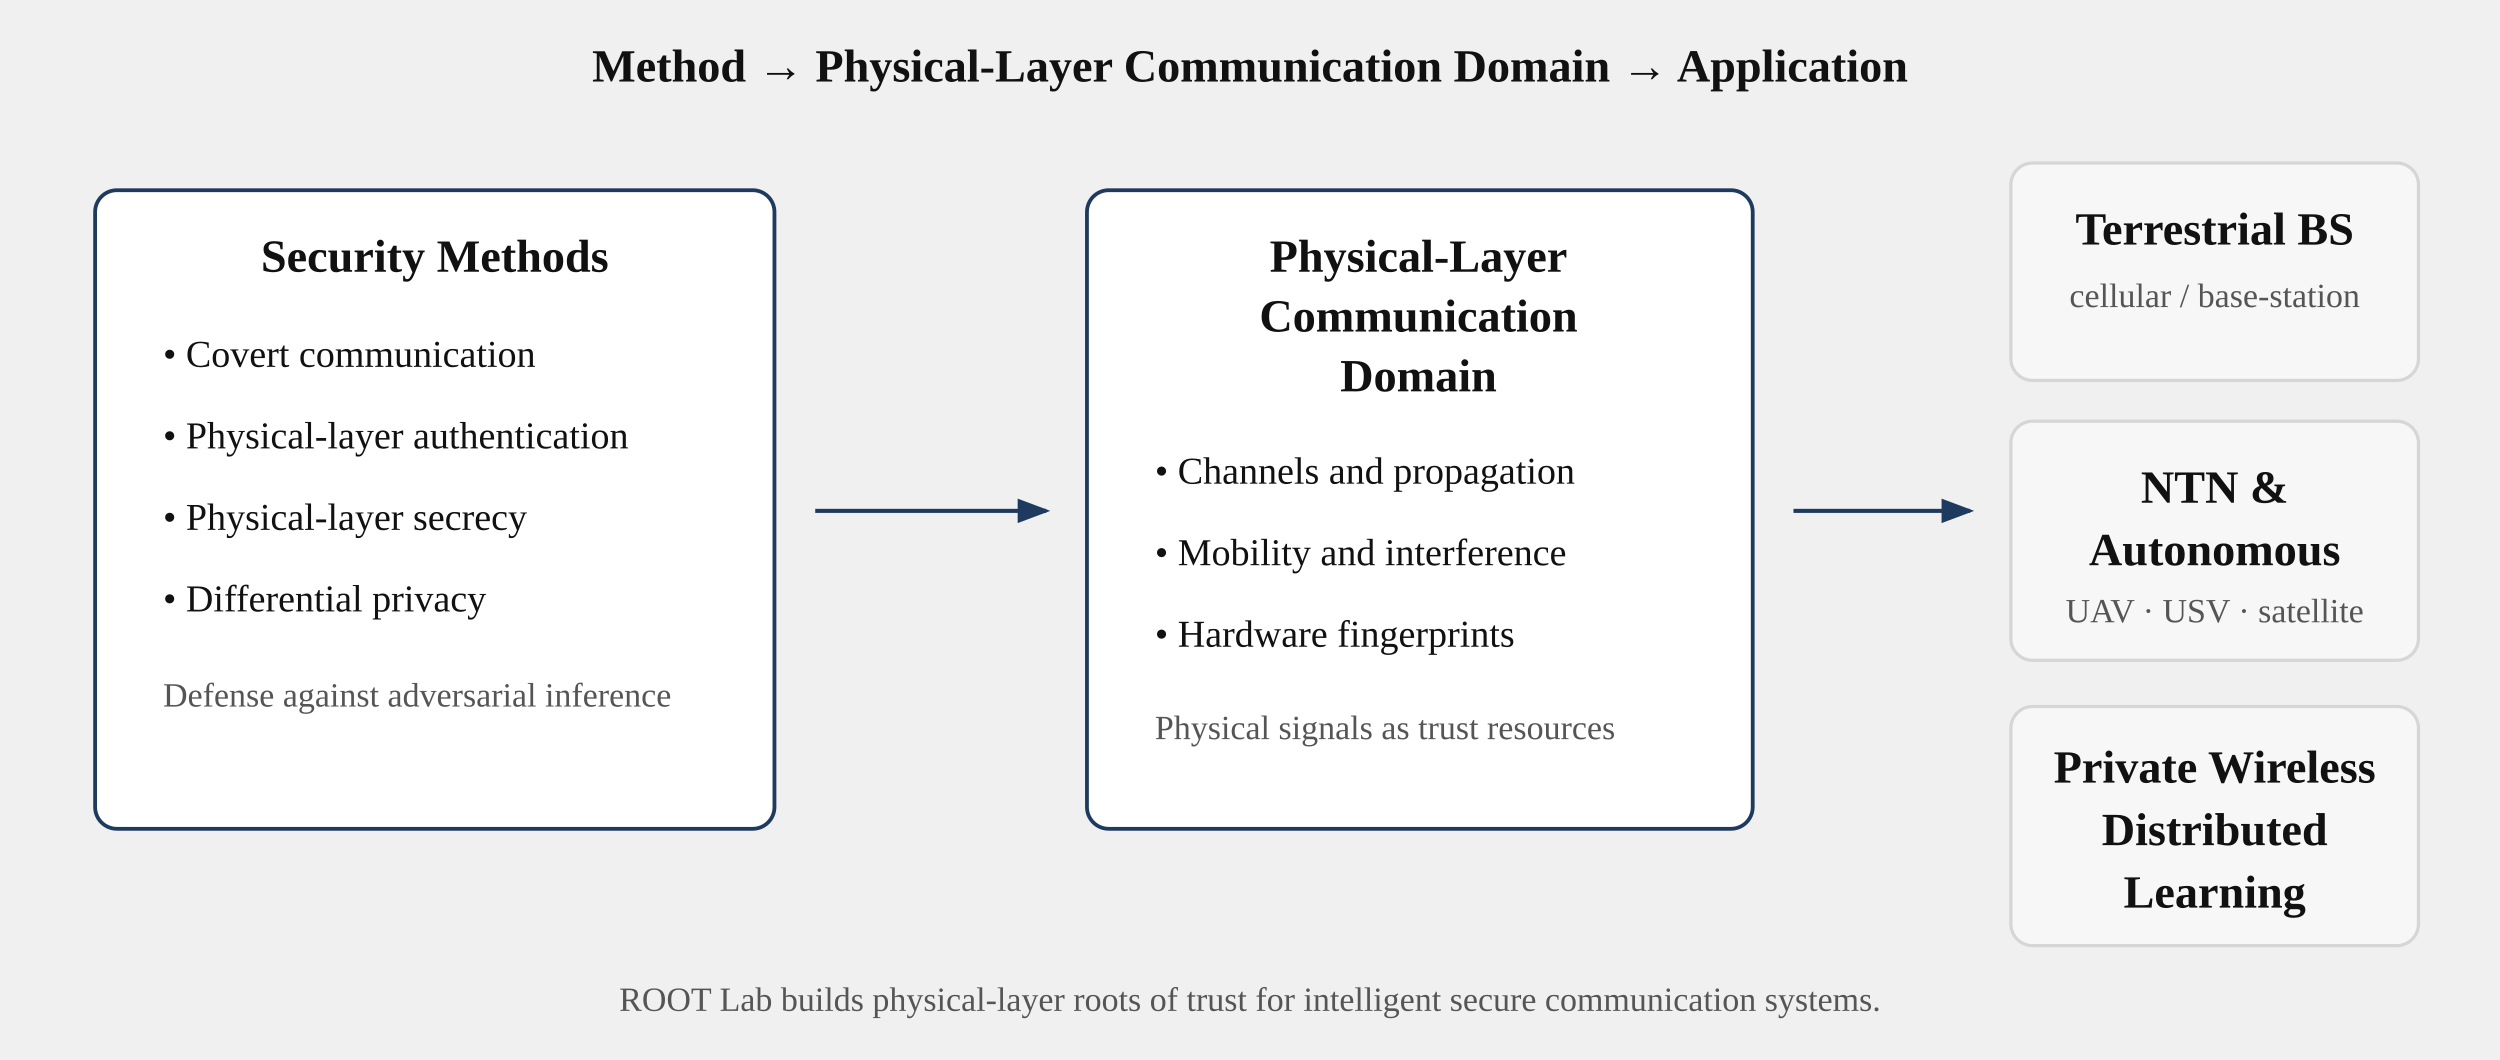
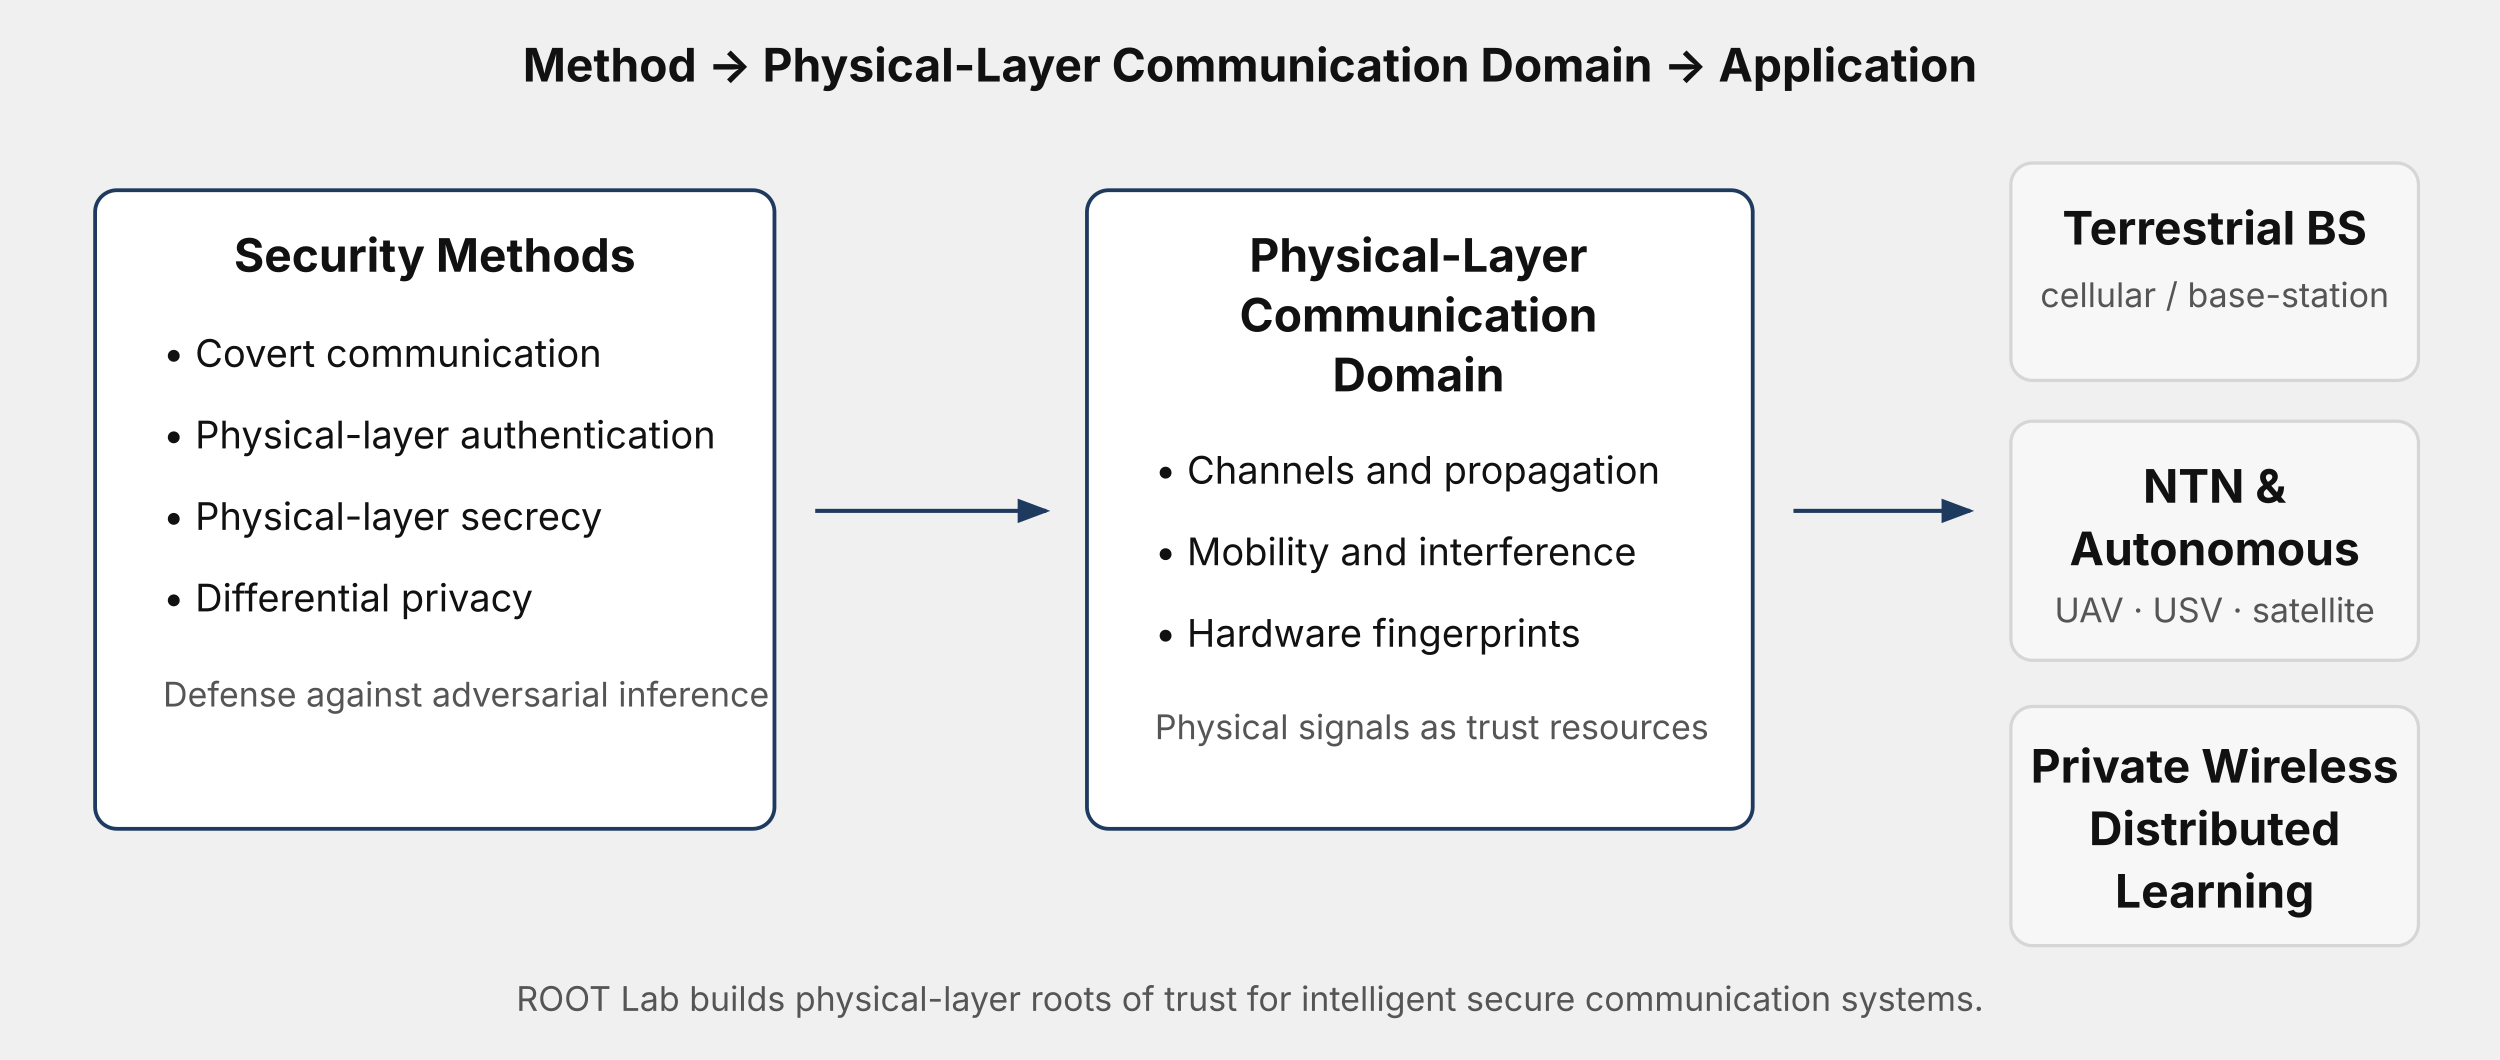
<svg xmlns="http://www.w3.org/2000/svg" width="920" height="390" viewBox="0 0 920 390" role="img" aria-labelledby="title desc">
  <style>
    .box { fill: #ffffff; stroke: #1f3a5f; stroke-width: 1.4; rx: 8; }
    .light { fill: #f7f7f7; stroke: #d6d6d6; stroke-width: 1.2; rx: 8; }
-     .title { font-family: Georgia, 'Times New Roman', serif; font-size: 17px; font-weight: bold; fill: #111111; }
-     .text { font-family: Georgia, 'Times New Roman', serif; font-size: 14px; fill: #111111; }
-     .small { font-family: Georgia, 'Times New Roman', serif; font-size: 12.5px; fill: #555555; }
+     .title { font-family: Inter, Pretendard, 'Noto Sans KR', Arial, sans-serif; font-size: 17px; font-weight: bold; fill: #111111; }
+     .text { font-family: Inter, Pretendard, 'Noto Sans KR', Arial, sans-serif; font-size: 14px; fill: #111111; }
+     .small { font-family: Inter, Pretendard, 'Noto Sans KR', Arial, sans-serif; font-size: 12.5px; fill: #555555; }
    .arrow { stroke: #1f3a5f; stroke-width: 1.5; marker-end: url(#arrowhead); }
  </style>
  <defs>
    <marker id="arrowhead" markerWidth="8" markerHeight="6" refX="7" refY="3" orient="auto">
      <polygon points="0 0, 8 3, 0 6" fill="#1f3a5f" />
    </marker>
  </defs>
  <text x="460" y="30" text-anchor="middle" class="title">Method → Physical-Layer Communication Domain → Application</text>
  <rect x="35" y="70" width="250" height="235" class="box" />
  <text x="160" y="100" text-anchor="middle" class="title">Security Methods</text>
  <text x="60" y="135" class="text">• Covert communication</text>
  <text x="60" y="165" class="text">• Physical-layer authentication</text>
  <text x="60" y="195" class="text">• Physical-layer secrecy</text>
  <text x="60" y="225" class="text">• Differential privacy</text>
  <text x="60" y="260" class="small">Defense against adversarial inference</text>
  <line x1="300" y1="188" x2="385" y2="188" class="arrow" />
  <rect x="400" y="70" width="245" height="235" class="box" />
  <text x="522" y="100" text-anchor="middle" class="title">Physical-Layer</text>
  <text x="522" y="122" text-anchor="middle" class="title">Communication</text>
  <text x="522" y="144" text-anchor="middle" class="title">Domain</text>
  <text x="425" y="178" class="text">• Channels and propagation</text>
  <text x="425" y="208" class="text">• Mobility and interference</text>
  <text x="425" y="238" class="text">• Hardware fingerprints</text>
  <text x="425" y="272" class="small">Physical signals as trust resources</text>
  <line x1="660" y1="188" x2="725" y2="188" class="arrow" />
  <rect x="740" y="60" width="150" height="80" class="light" />
  <text x="815" y="90" text-anchor="middle" class="title">Terrestrial BS</text>
  <text x="815" y="113" text-anchor="middle" class="small">cellular / base-station</text>
  <rect x="740" y="155" width="150" height="88" class="light" />
  <text x="815" y="185" text-anchor="middle" class="title">NTN &amp;</text>
  <text x="815" y="208" text-anchor="middle" class="title">Autonomous</text>
  <text x="815" y="229" text-anchor="middle" class="small">UAV · USV · satellite</text>
  <rect x="740" y="260" width="150" height="88" class="light" />
  <text x="815" y="288" text-anchor="middle" class="title">Private Wireless</text>
  <text x="815" y="311" text-anchor="middle" class="title">Distributed</text>
  <text x="815" y="334" text-anchor="middle" class="title">Learning</text>
  <text x="460" y="372" text-anchor="middle" class="small">ROOT Lab builds physical-layer roots of trust for intelligent secure communication systems.</text>
</svg>
